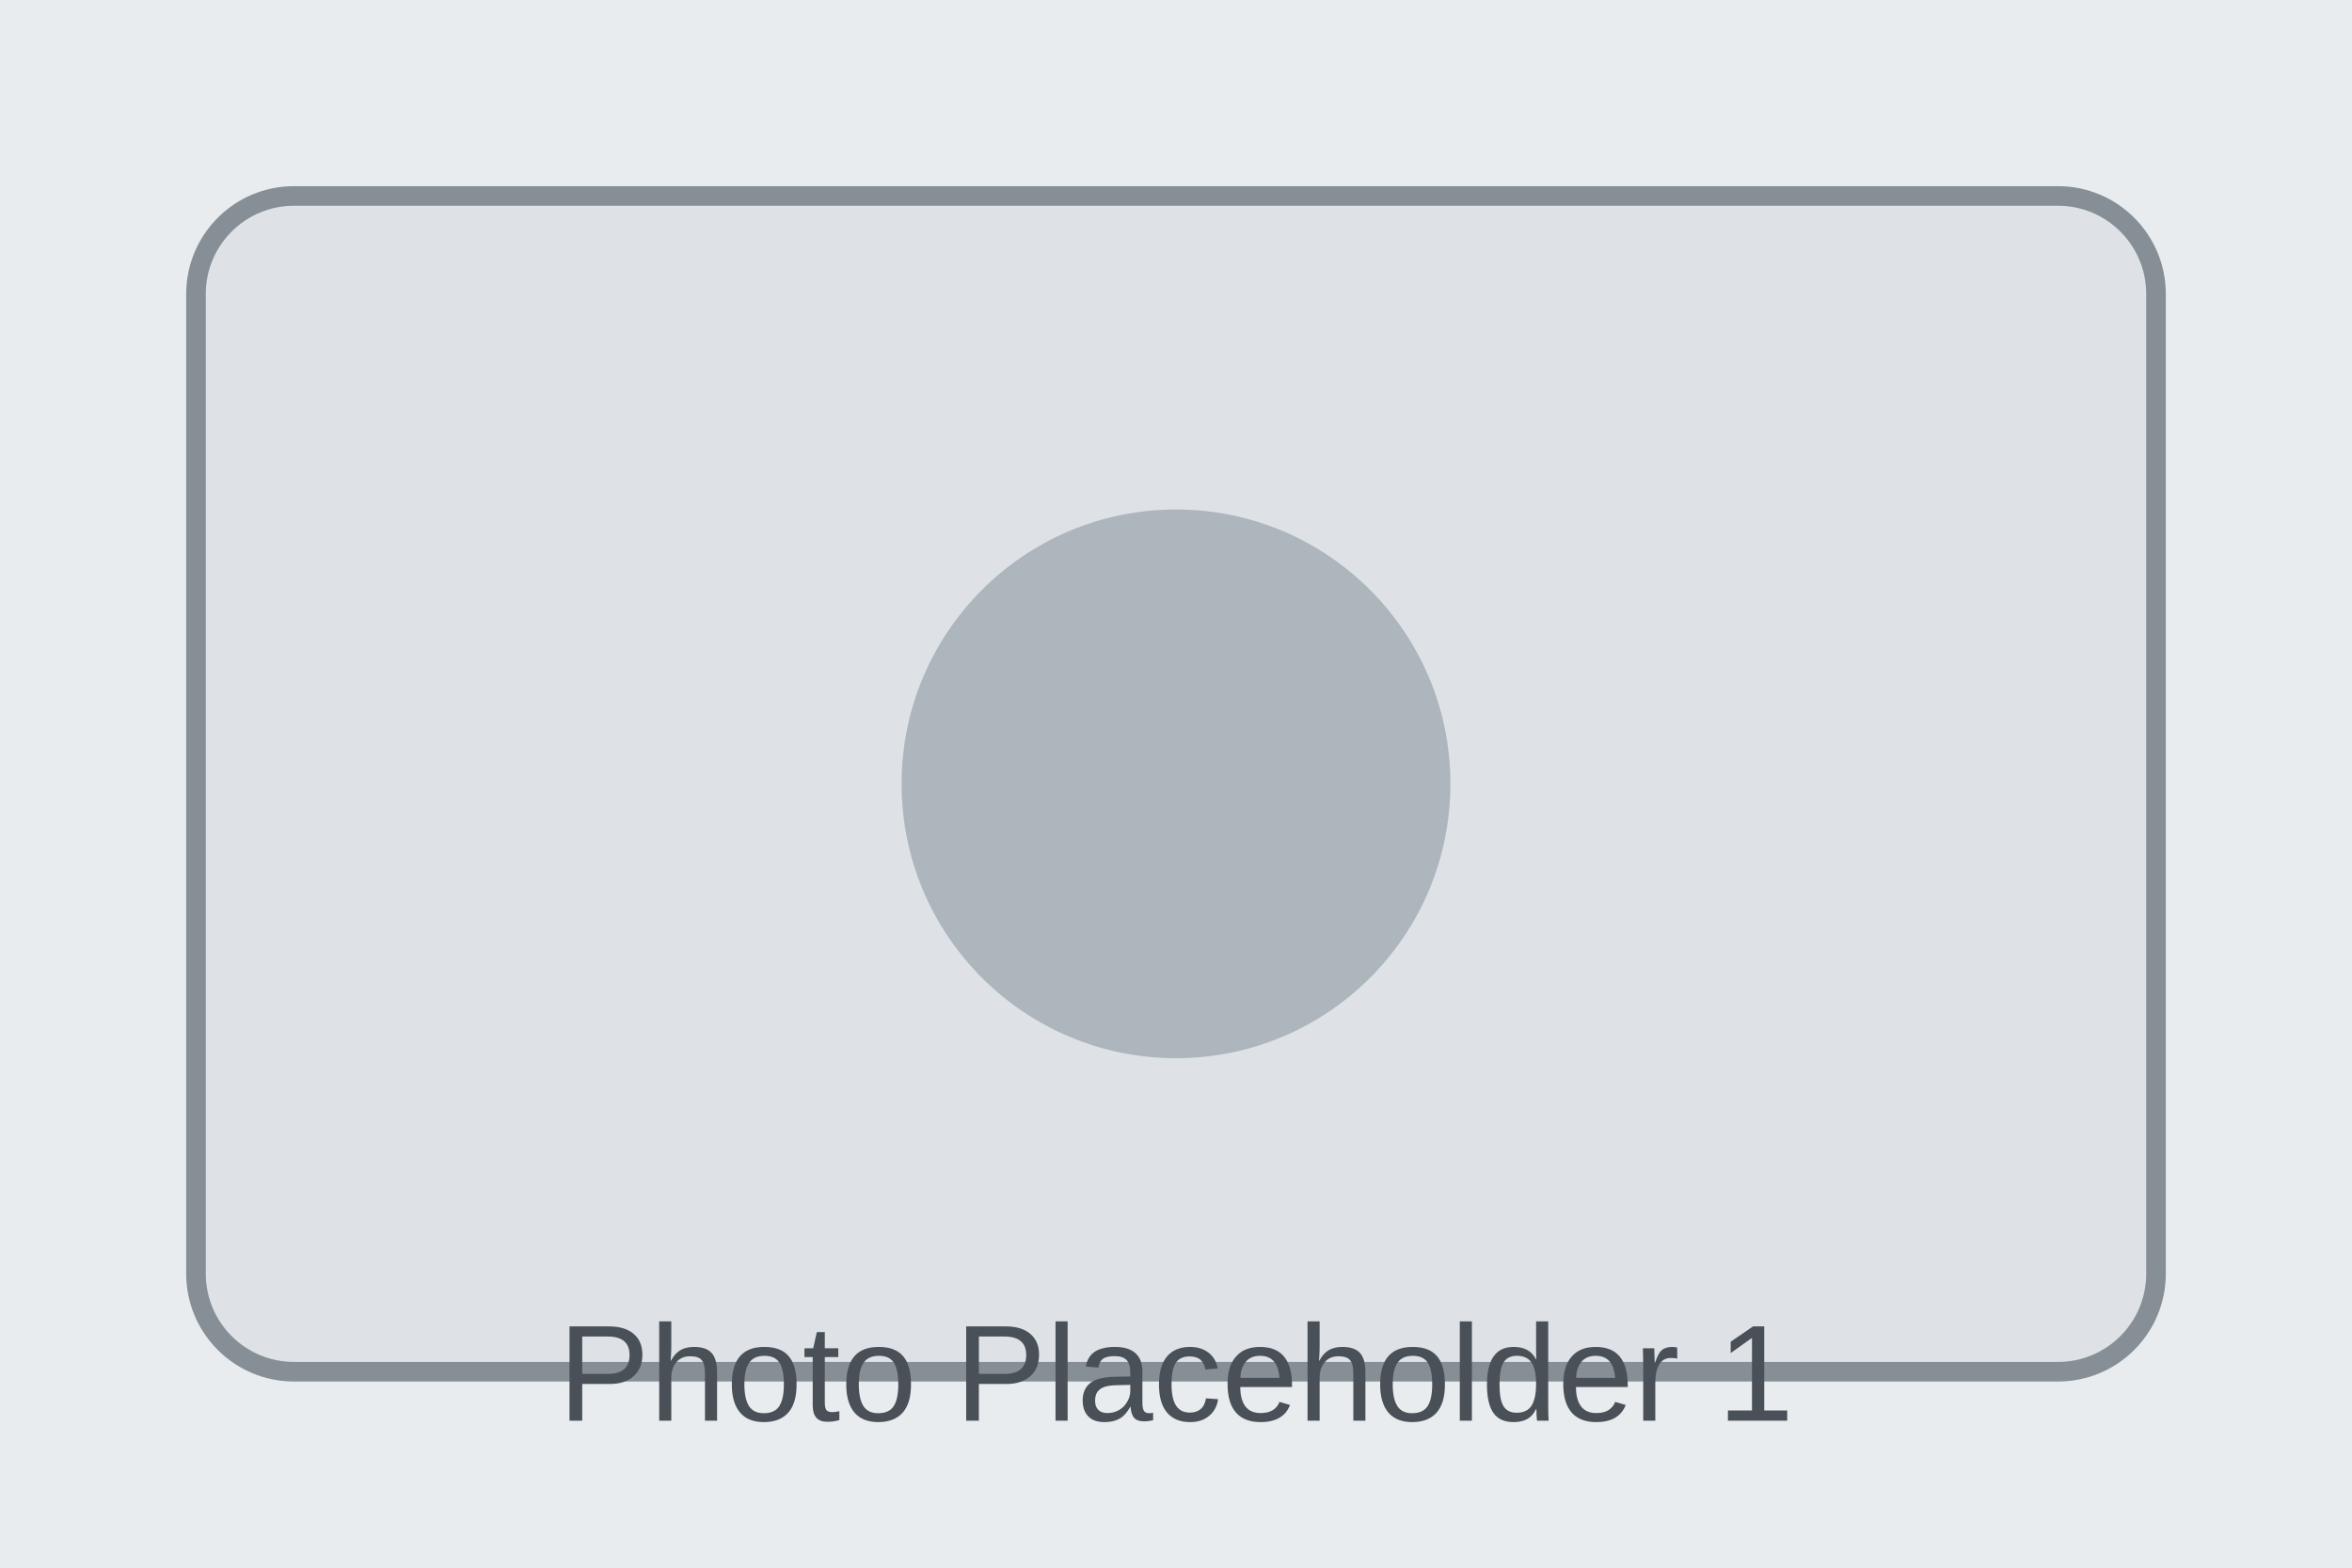
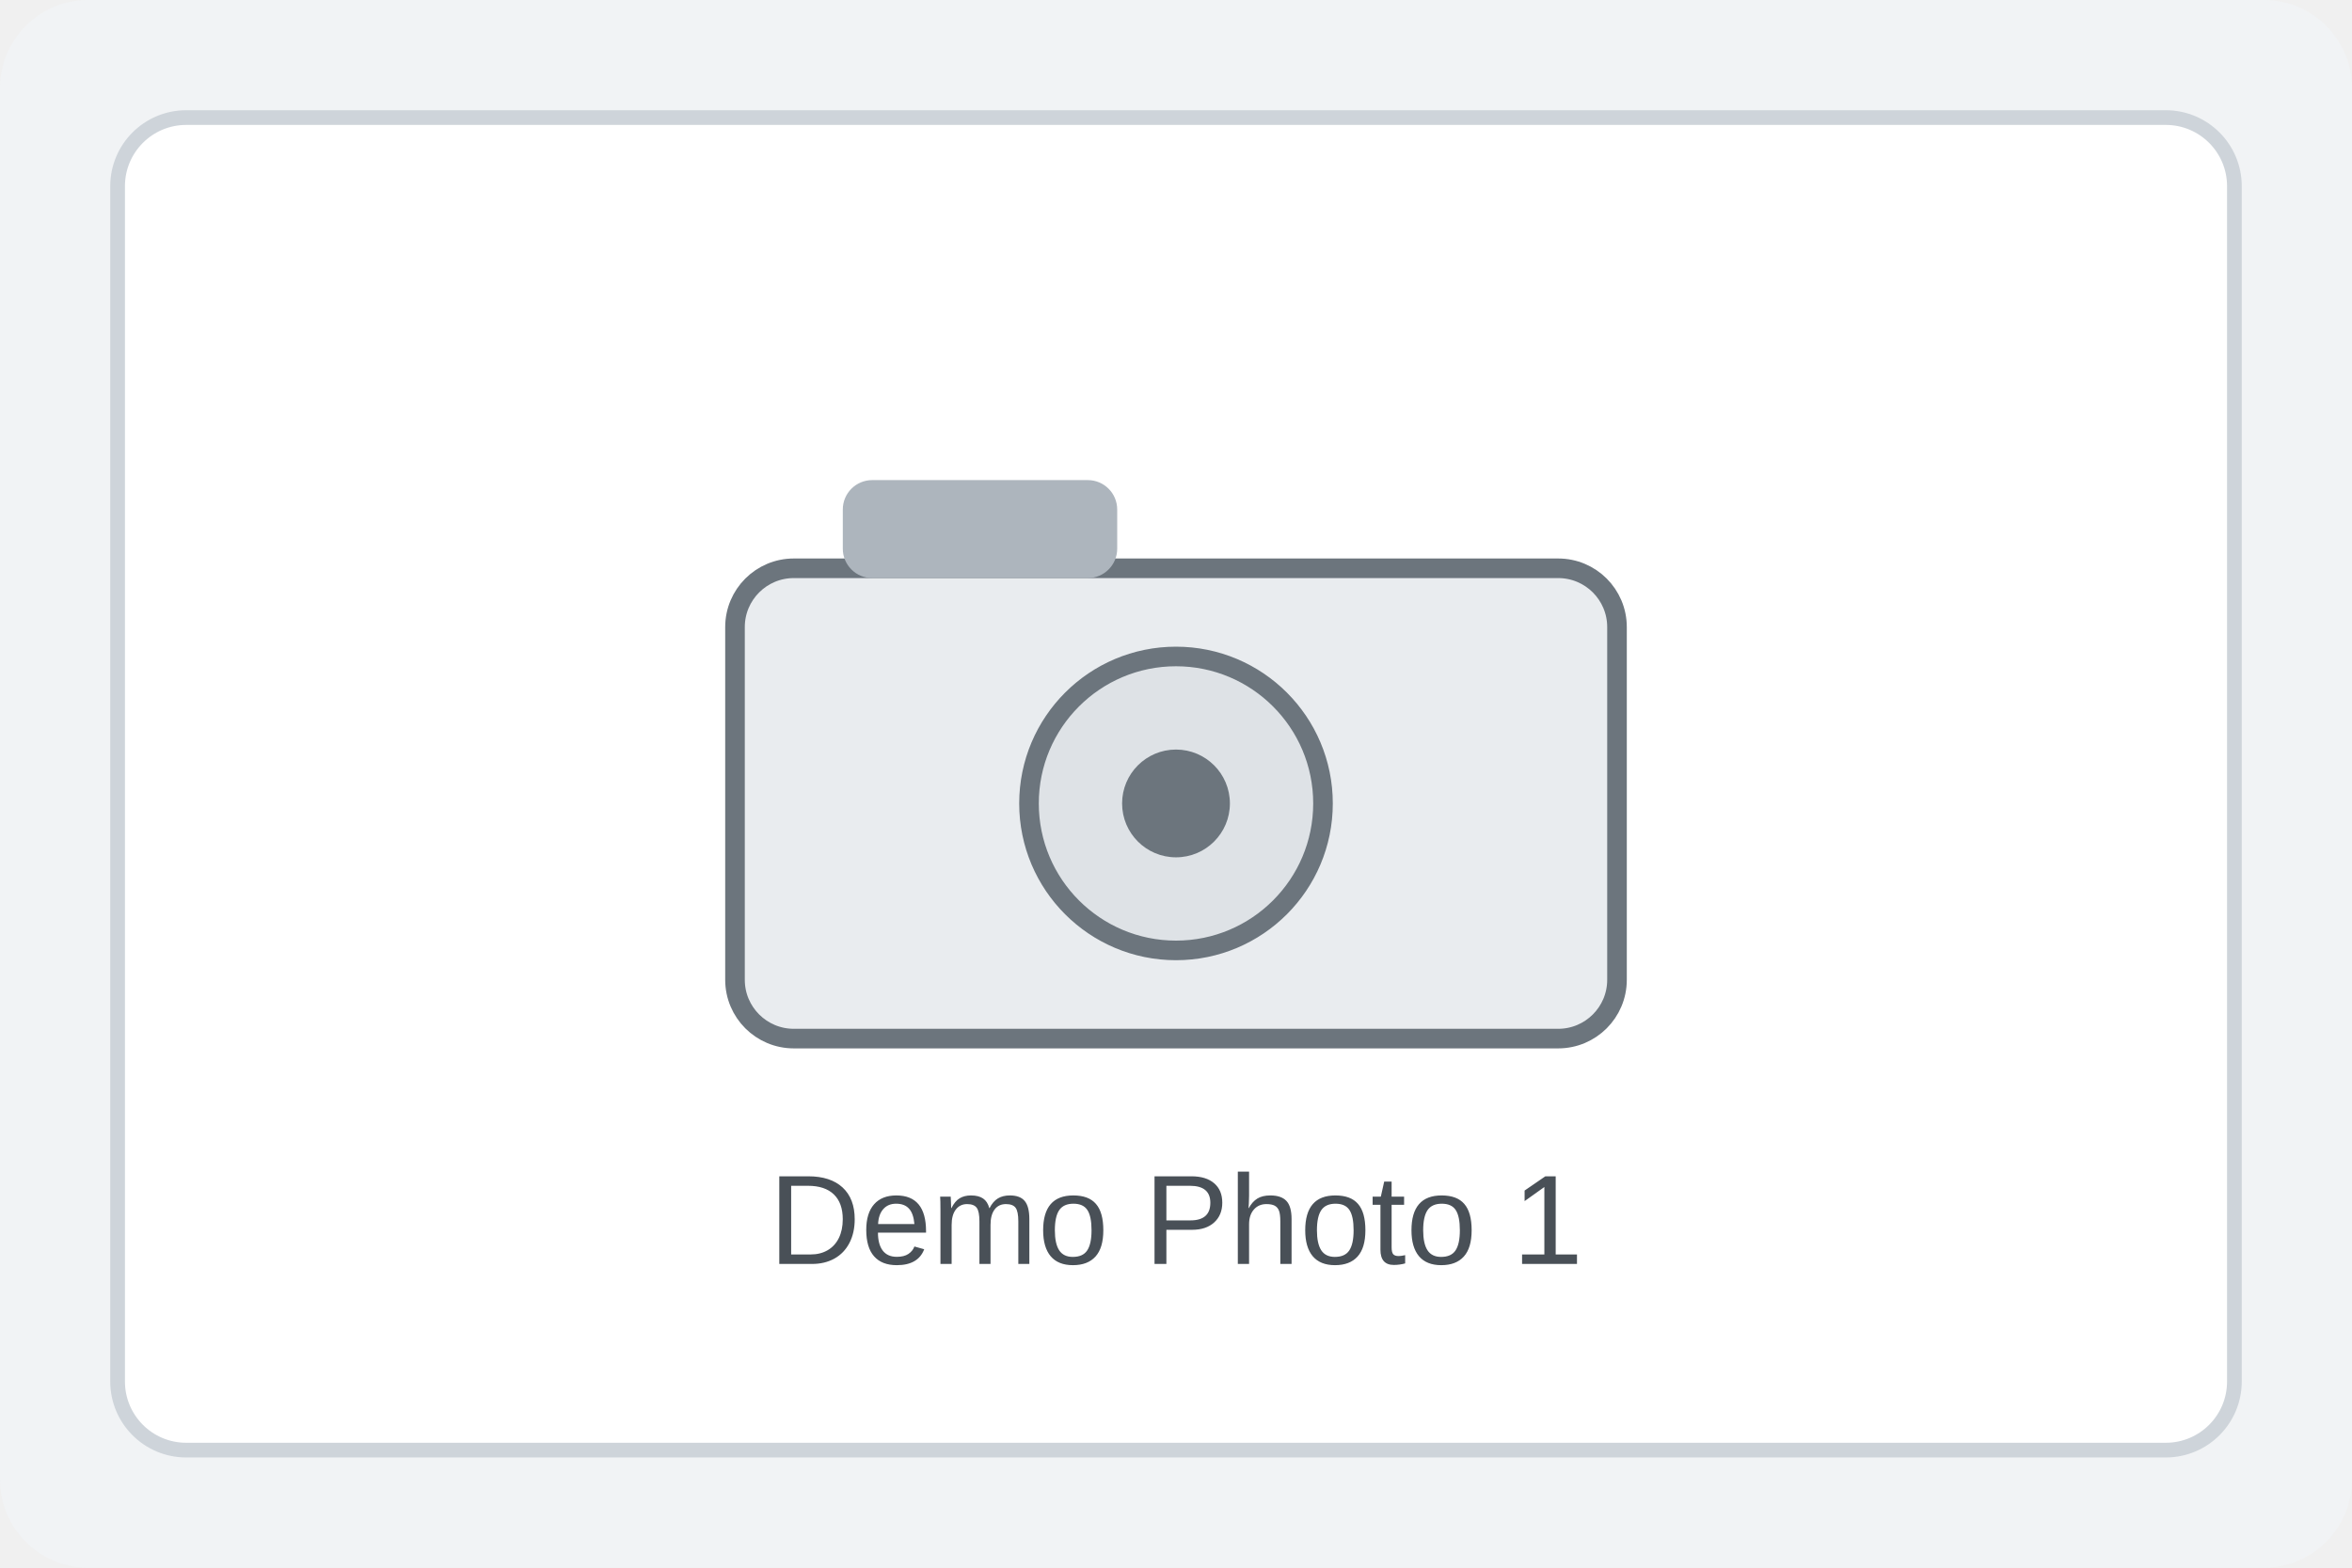
- <svg xmlns="http://www.w3.org/2000/svg" width="240" height="160" viewBox="0 0 240 160">
-   <rect width="240" height="160" fill="#e9ecef" />
-   <rect x="20" y="20" width="200" height="120" rx="10" fill="#dee2e6" stroke="#868e96" stroke-width="2" />
-   <circle cx="120" cy="80" r="28" fill="#adb5bd" />
-   <text x="120" y="145" text-anchor="middle" font-family="Arial, sans-serif" font-size="14" fill="#495057">Photo Placeholder 1</text>
+ <svg xmlns="http://www.w3.org/2000/svg" width="480" height="320" viewBox="0 0 480 320" role="img" aria-labelledby="title1 desc1">
+   <rect width="480" height="320" rx="18" fill="#f1f3f5" />
+   <rect x="24" y="24" width="432" height="272" rx="14" fill="#ffffff" stroke="#ced4da" stroke-width="3" />
+   <rect x="150" y="116" width="180" height="96" rx="12" fill="#e9ecef" stroke="#6c757d" stroke-width="4" />
+   <rect x="172" y="98" width="56" height="20" rx="6" fill="#adb5bd" />
+   <circle cx="240" cy="164" r="30" fill="#dee2e6" stroke="#6c757d" stroke-width="4" />
+   <circle cx="240" cy="164" r="11" fill="#6c757d" />
+   <text x="240" y="258" text-anchor="middle" font-size="26" fill="#495057" font-family="Arial, Helvetica, sans-serif">Demo Photo 1</text>
</svg>
